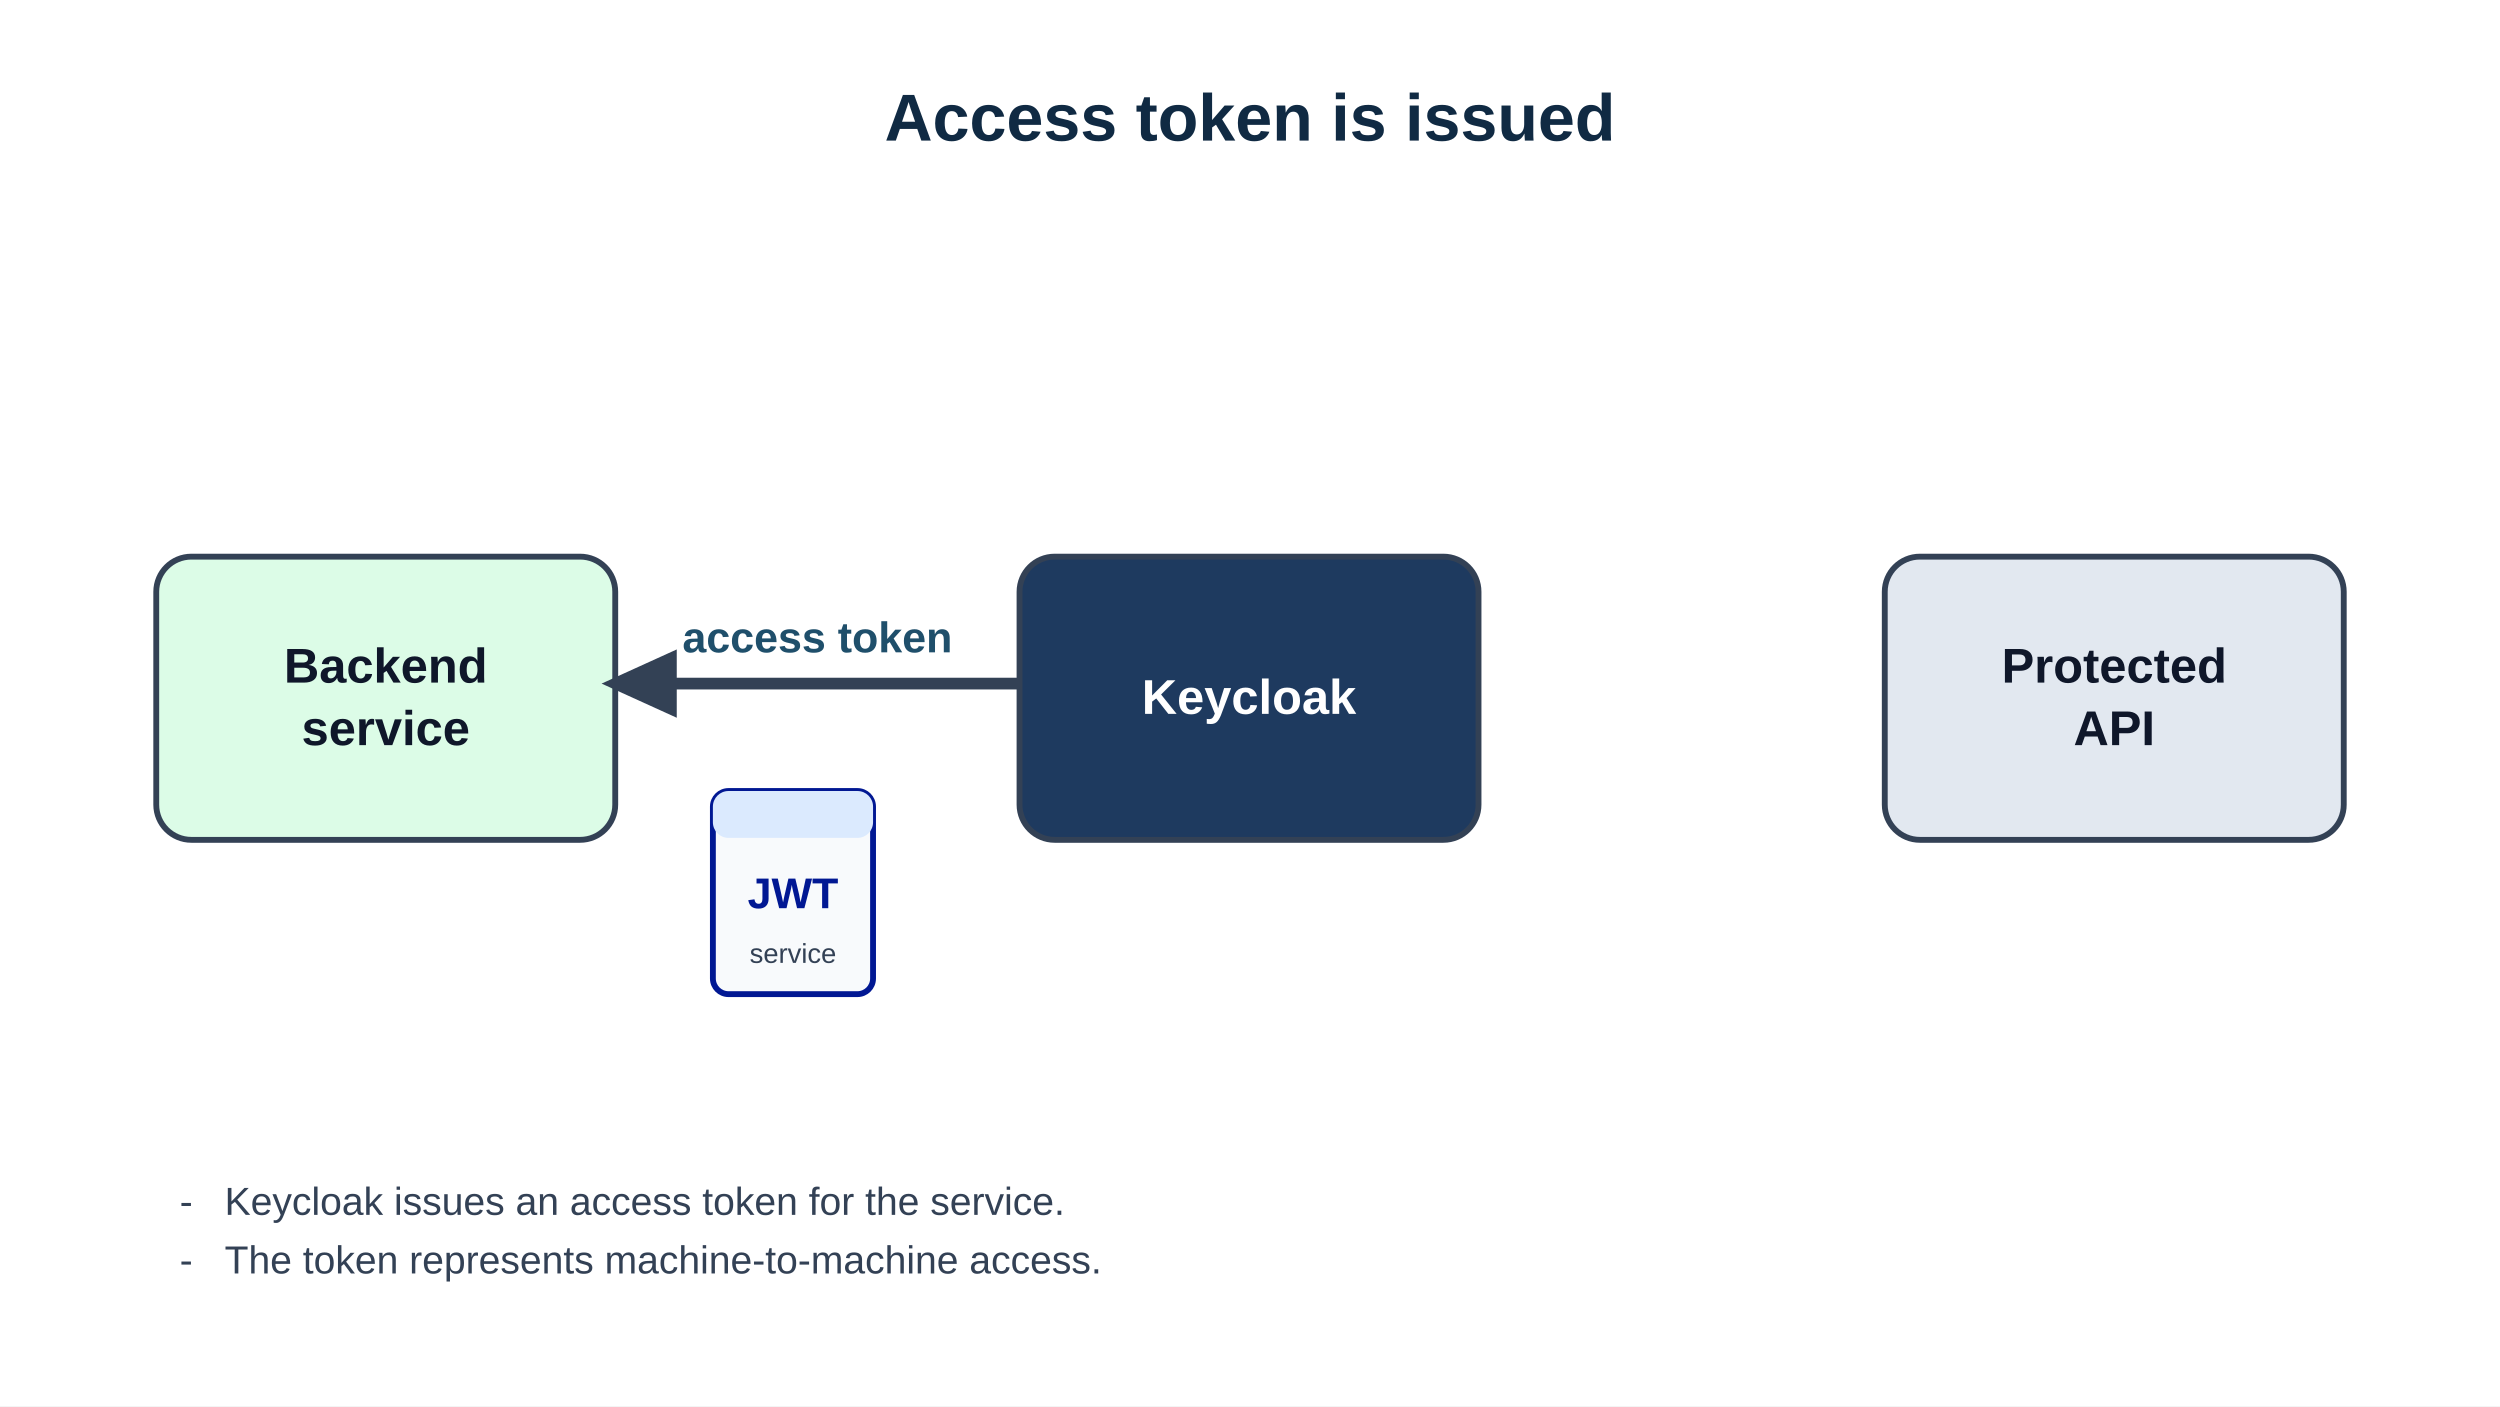
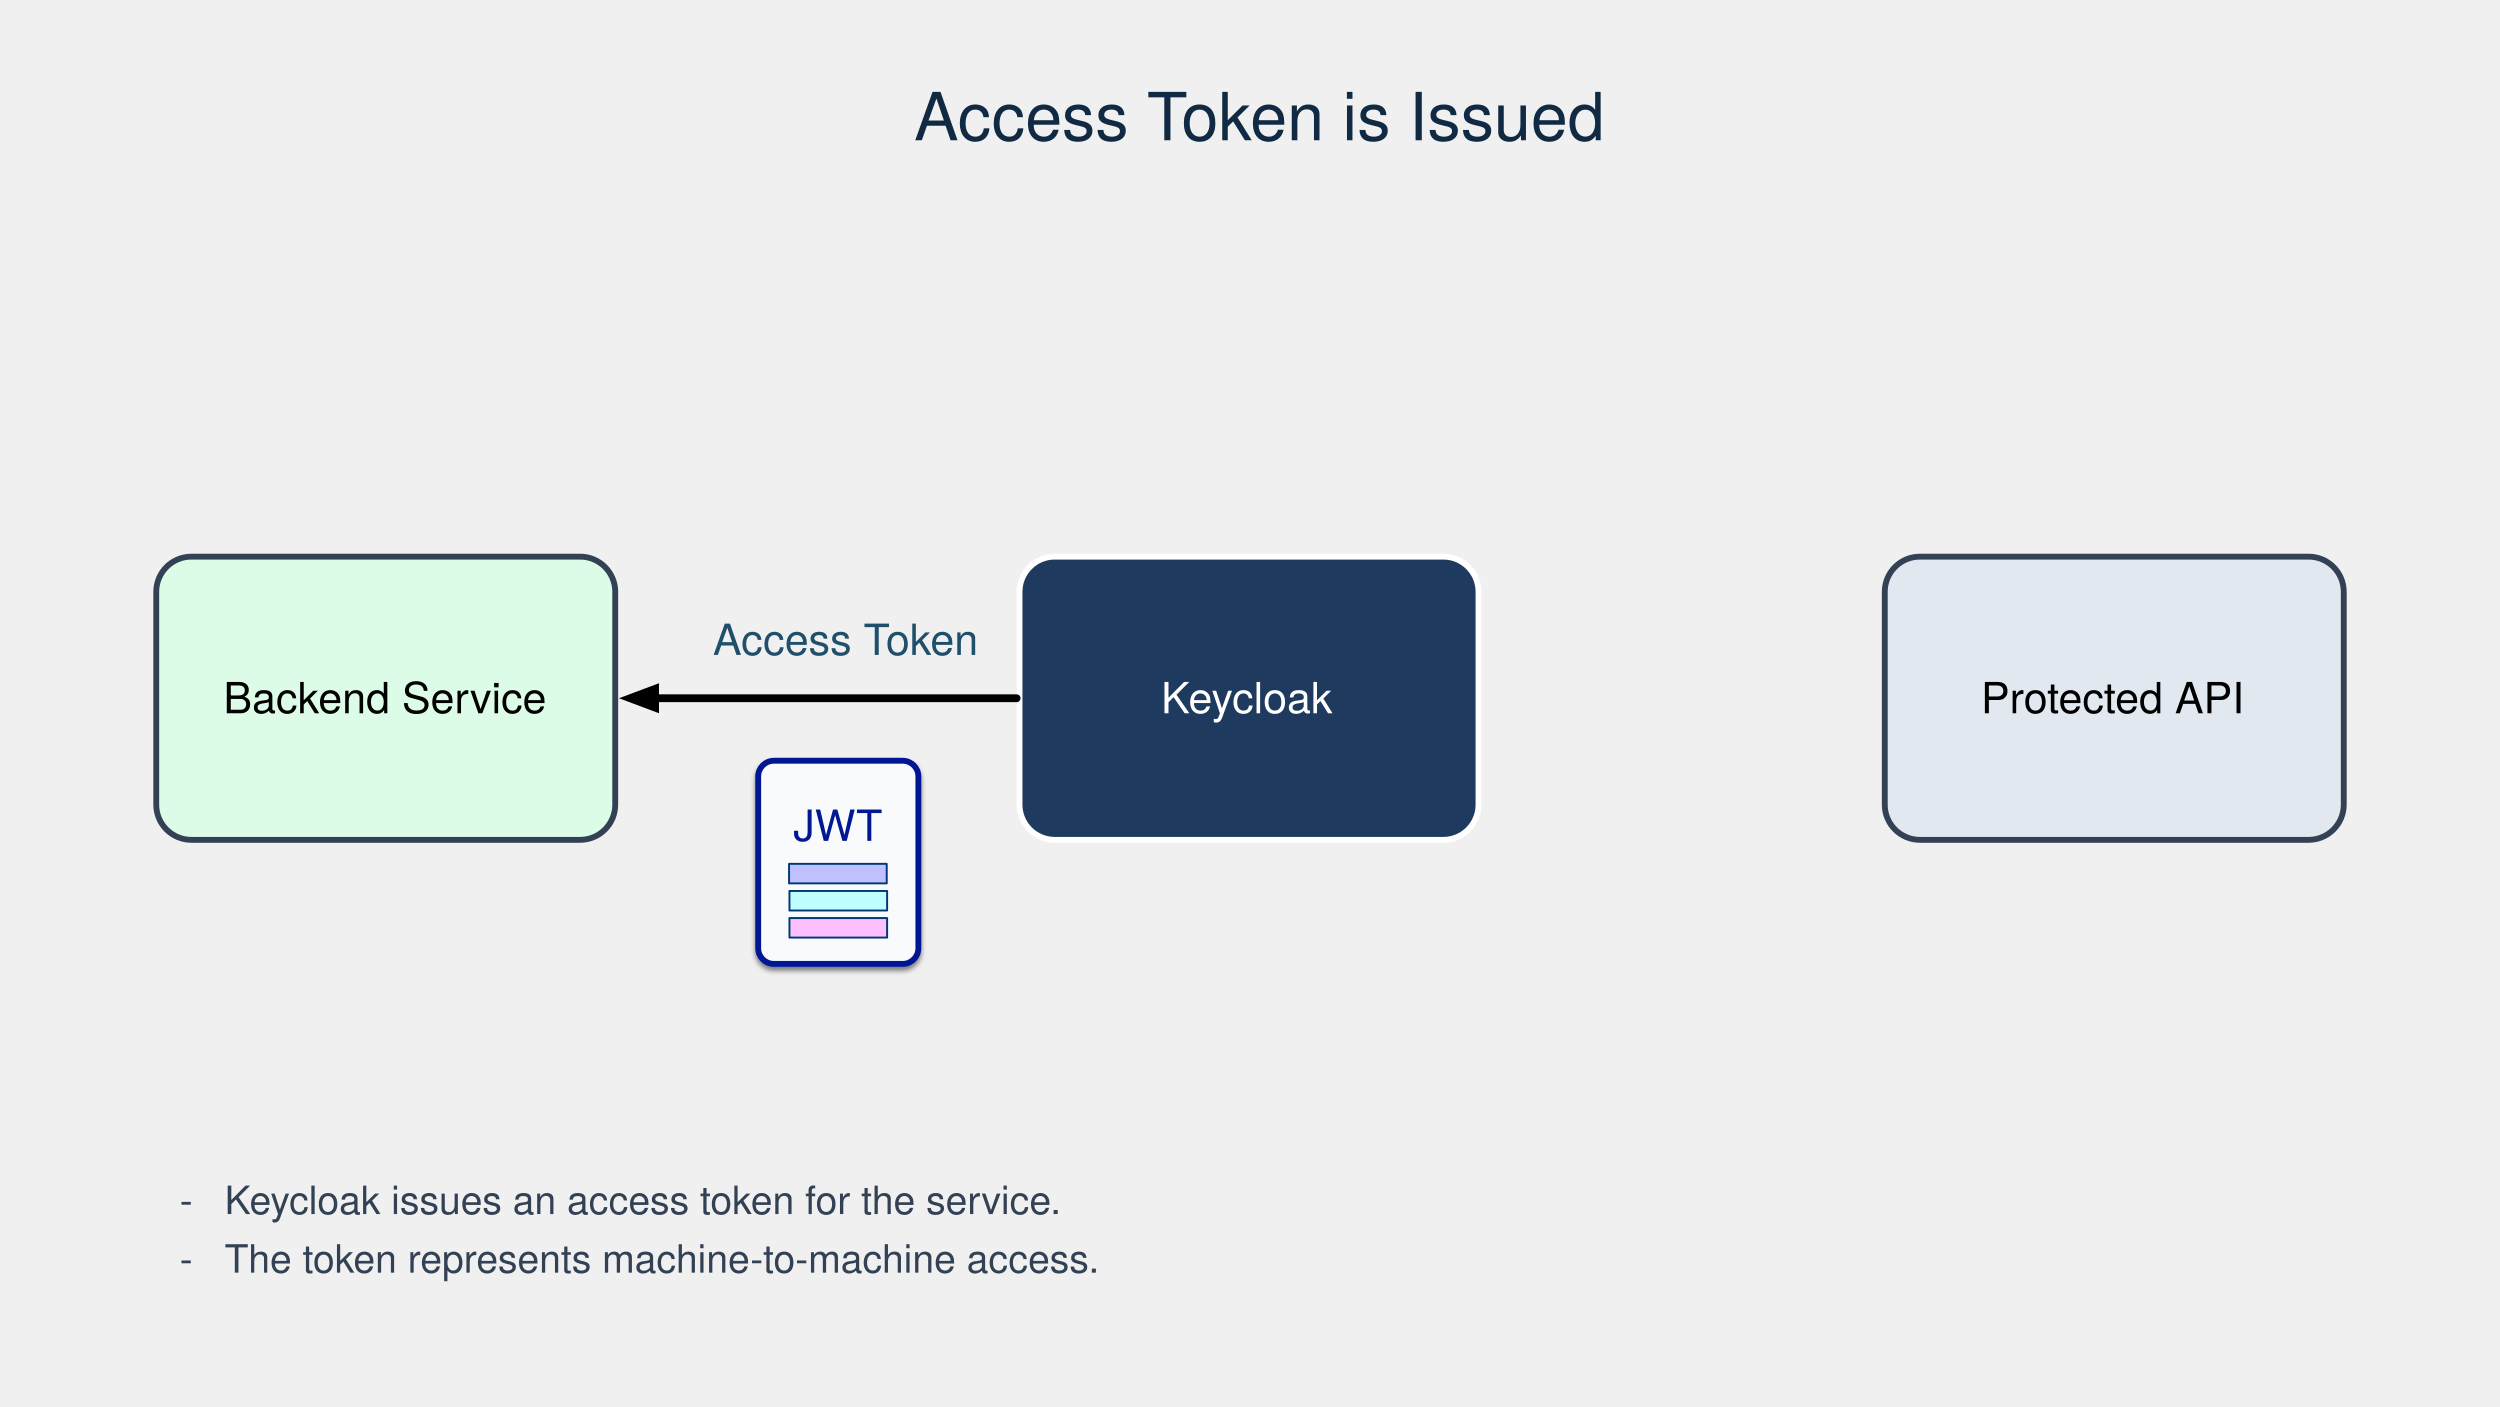
- <svg xmlns="http://www.w3.org/2000/svg" width="1280" height="720" viewBox="0 0 1280 720" role="img" aria-labelledby="title desc">
+ <svg xmlns="http://www.w3.org/2000/svg" version="1.1" viewBox="0 0 1280 720" width="1280" height="720">
  <defs>
-     <style>.bg{fill:#fff}.title{font:700 34px Arial,sans-serif;fill:#102a43}.small{font:20px Arial,sans-serif;fill:#334155}.note{font:700 22px Arial,sans-serif;fill:#1f4f6b}.warn{font:700 24px Arial,sans-serif;fill:#9a3412}.boxText{font:700 25px Arial,sans-serif;fill:#0f172a}.boxTextLight{font:700 25px Arial,sans-serif;fill:#fff}.actor{stroke:#334155;stroke-width:3}.browser{fill:#dbeafe}.app{fill:#5d87a1}.kc{fill:#1e3a5f}.api{fill:#e2e8f0}.service{fill:#dcfce7}.device{fill:#fef3c7}.danger{fill:#fff7ed}.arrow{stroke:#334155;stroke-width:6;fill:none;marker-end:url(#arrow)}.muted{stroke:#94a3b8;stroke-width:5;fill:none;stroke-dasharray:11 8;marker-end:url(#mutedArrow)}.bad{stroke:#b45309;stroke-width:6;fill:none;marker-end:url(#badArrow)}.token{fill:#f8fafc;stroke:#011893;stroke-width:3}.tokenTop{fill:#dbeafe}.refresh{fill:#dcfce7;stroke:#15803d;stroke-width:3}.code{fill:#fef3c7;stroke:#a16207;stroke-width:3}.xml{fill:#fff7ed;stroke:#9a3412;stroke-width:3}.key{fill:#b8c0cc;stroke:#475569;stroke-width:3}.cache{fill:#eef2ff;stroke:#4338ca;stroke-width:3}.lock{fill:#b8c0cc;stroke:#475569;stroke-width:3}.session{fill:#ecfccb;stroke:#4d7c0f;stroke-width:3}</style>
-     <marker id="arrow" viewBox="0 0 12 12" refX="9" refY="6" markerWidth="7" markerHeight="7" orient="auto-start-reverse">
-       <path d="M0 1L11 6L0 11Z" fill="#334155" />
+     <marker orient="auto" overflow="visible" markerUnits="strokeWidth" id="FilledArrow_Marker" stroke-linejoin="miter" stroke-miterlimit="10" viewBox="-1 -3 6 6" markerWidth="6" markerHeight="6" color="black">
+       <g>
+         <path d="M 3.2 0 L 0 -1.2 L 0 1.2 Z" fill="currentColor" stroke="currentColor" stroke-width="1" />
+       </g>
    </marker>
-     <marker id="mutedArrow" viewBox="0 0 12 12" refX="9" refY="6" markerWidth="7" markerHeight="7" orient="auto-start-reverse">
-       <path d="M0 1L11 6L0 11Z" fill="#94a3b8" />
-     </marker>
-     <marker id="badArrow" viewBox="0 0 12 12" refX="9" refY="6" markerWidth="7" markerHeight="7" orient="auto-start-reverse">
-       <path d="M0 1L11 6L0 11Z" fill="#b45309" />
-     </marker>
+     <filter id="Shadow" filterUnits="userSpaceOnUse" x="-128" y="-72">
+       <feGaussianBlur in="SourceAlpha" result="blur" stdDeviation="1.308" />
+       <feOffset in="blur" result="offset" dx="0" dy="2" />
+       <feFlood flood-color="black" flood-opacity=".5" result="flood" />
+       <feComposite in="flood" in2="offset" operator="in" result="color" />
+       <feMerge>
+         <feMergeNode in="color" />
+         <feMergeNode in="SourceGraphic" />
+       </feMerge>
+     </filter>
  </defs>
-   <rect width="1280" height="720" class="bg" />
-   <text x="640" y="72" text-anchor="middle" class="title">Access token is issued</text>
-   <rect x="80" y="285" width="235" height="145" rx="18" class="actor service" />
-   <text x="197.5" y="349.5" text-anchor="middle" class="boxText">Backend</text>
-   <text x="197.5" y="381.5" text-anchor="middle" class="boxText">service</text>
-   <rect x="522" y="285" width="235" height="145" rx="18" class="actor kc" />
-   <text x="639.5" y="365.5" text-anchor="middle" class="boxTextLight">Keycloak</text>
-   <rect x="965" y="285" width="235" height="145" rx="18" class="actor api" />
-   <text x="1082.5" y="349.5" text-anchor="middle" class="boxText">Protected</text>
-   <text x="1082.5" y="381.5" text-anchor="middle" class="boxText">API</text>
-   <path d="M522 350L315 350" class="arrow" />
-   <text x="418.5" y="334.0" text-anchor="middle" class="note">access token</text>
-   <g transform="translate(365 405)">
-     <rect width="82" height="104" rx="8" class="token" />
-     <rect width="82" height="24" rx="8" class="tokenTop" />
-     <text x="41" y="60" text-anchor="middle" font-family="Arial,sans-serif" font-size="22" font-weight="700" fill="#011893">JWT</text>
-     <text x="41" y="88" text-anchor="middle" font-family="Arial,sans-serif" font-size="14" fill="#334155">service</text>
+   <g id="03-token-issued" fill-opacity="1" stroke="none" fill="none" stroke-opacity="1" stroke-dasharray="none">
+     <g id="03-token-issued_Layer_1">
+       <g id="Graphic_21">
+         <text transform="translate(468.0327 38.8193)" fill="#102a43">
+           <tspan font-family="Helvetica" font-size="34" fill="#102a43" x="0" y="33" xml:space="preserve">Access Token is Issued</tspan>
+         </text>
+       </g>
+       <g id="Graphic_20">
+         <path d="M 98 285 L 297 285 C 306.941 285 315 293.059 315 303 L 315 412 C 315 421.941 306.941 430 297 430 L 98 430 C 88.059 430 80 421.941 80 412 L 80 303 C 80 293.059 88.059 285 98 285 Z" fill="#dcfce7" />
+         <path d="M 98 285 L 297 285 C 306.941 285 315 293.059 315 303 L 315 412 C 315 421.941 306.941 430 297 430 L 98 430 C 88.059 430 80 421.941 80 412 L 80 303 C 80 293.059 88.059 285 98 285 Z" stroke="#334155" stroke-linecap="butt" stroke-linejoin="round" stroke-width="3" />
+         <text transform="translate(85 344.192)" fill="black">
+           <tspan font-family="Helvetica Neue" font-size="22" fill="black" x="29.384" y="21" xml:space="preserve">Backend Service</tspan>
+         </text>
+       </g>
+       <g id="Graphic_17">
+         <path d="M 540 285 L 739 285 C 748.941 285 757 293.059 757 303 L 757 412 C 757 421.941 748.941 430 739 430 L 540 430 C 530.059 430 522 421.941 522 412 L 522 303 C 522 293.059 530.059 285 540 285 Z" fill="#1e3a5f" />
+         <path d="M 540 285 L 739 285 C 748.941 285 757 293.059 757 303 L 757 412 C 757 421.941 748.941 430 739 430 L 540 430 C 530.059 430 522 421.941 522 412 L 522 303 C 522 293.059 530.059 285 540 285 Z" stroke="white" stroke-linecap="butt" stroke-linejoin="round" stroke-width="3" />
+         <text transform="translate(527 344.192)" fill="white">
+           <tspan font-family="Helvetica Neue" font-size="22" fill="white" x="67.477" y="21" xml:space="preserve">Keycloak</tspan>
+         </text>
+       </g>
+       <g id="Graphic_15">
+         <path d="M 983 285 L 1182 285 C 1191.941 285 1200 293.059 1200 303 L 1200 412 C 1200 421.941 1191.941 430 1182 430 L 983 430 C 973.059 430 965 421.941 965 412 L 965 303 C 965 293.059 973.059 285 983 285 Z" fill="#e2e8f0" />
+         <path d="M 983 285 L 1182 285 C 1191.941 285 1200 293.059 1200 303 L 1200 412 C 1200 421.941 1191.941 430 1182 430 L 983 430 C 973.059 430 965 421.941 965 412 L 965 303 C 965 293.059 973.059 285 983 285 Z" stroke="#334155" stroke-linecap="butt" stroke-linejoin="round" stroke-width="3" />
+         <text transform="translate(970 344.192)" fill="black">
+           <tspan font-family="Helvetica Neue" font-size="22" fill="black" x="44.256" y="21" xml:space="preserve">Protected API</tspan>
+         </text>
+       </g>
+       <g id="Graphic_11">
+         <text transform="translate(365 314.3152)" fill="#1f4f6b">
+           <tspan font-family="Helvetica" font-size="22" fill="#1f4f6b" x="0" y="21" xml:space="preserve">Access Token</tspan>
+         </text>
+       </g>
+       <g id="Graphic_5">
+         <text transform="translate(92 602.5996)" fill="#334155">
+           <tspan font-family="Helvetica" font-size="20" fill="#334155" x="0" y="19" xml:space="preserve">-</tspan>
+         </text>
+       </g>
+       <g id="Graphic_4">
+         <text transform="translate(115 602.5996)" fill="#334155">
+           <tspan font-family="Helvetica" font-size="20" fill="#334155" x="0" y="19" xml:space="preserve">Keycloak issues an access token for the service.</tspan>
+         </text>
+       </g>
+       <g id="Graphic_3">
+         <text transform="translate(92 632.5996)" fill="#334155">
+           <tspan font-family="Helvetica" font-size="20" fill="#334155" x="0" y="19" xml:space="preserve">-</tspan>
+         </text>
+       </g>
+       <g id="Graphic_2">
+         <text transform="translate(115 632.5996)" fill="#334155">
+           <tspan font-family="Helvetica" font-size="20" fill="#334155" x="0" y="19" xml:space="preserve">The token represents machine-to-machine access.</tspan>
+         </text>
+       </g>
+       <g id="Line_23">
+         <line x1="520.5" y1="357.5" x2="335.4" y2="357.5" marker-end="url(#FilledArrow_Marker)" stroke="black" stroke-linecap="round" stroke-linejoin="round" stroke-width="4" />
+       </g>
+       <g id="Group_35">
+         <g id="Group_6">
+           <g id="Graphic_10" filter="url(#Shadow)">
+             <path d="M 396.201 389.508 L 462.201 389.508 C 466.619 389.508 470.201 393.09 470.201 397.508 L 470.201 485.508 C 470.201 489.926 466.619 493.508 462.201 493.508 L 396.201 493.508 C 391.782 493.508 388.201 489.926 388.201 485.508 L 388.201 397.508 C 388.201 393.09 391.782 389.508 396.201 389.508 Z" fill="#f8fafc" />
+             <path d="M 396.201 389.508 L 462.201 389.508 C 466.619 389.508 470.201 393.09 470.201 397.508 L 470.201 485.508 C 470.201 489.926 466.619 493.508 462.201 493.508 L 396.201 493.508 C 391.782 493.508 388.201 489.926 388.201 485.508 L 388.201 397.508 C 388.201 393.09 391.782 389.508 396.201 389.508 Z" stroke="#011893" stroke-linecap="butt" stroke-linejoin="round" stroke-width="3" />
+           </g>
+           <g id="Graphic_8">
+             <text transform="translate(406.1699 409.5133)" fill="#011893">
+               <tspan font-family="Helvetica" font-size="22" fill="#011893" x="0" y="21" xml:space="preserve">JWT</tspan>
+             </text>
+           </g>
+         </g>
+         <g id="Graphic_29">
+           <rect x="404" y="442.291" width="50" height="10" fill="#c0c0ff" />
+           <rect x="404" y="442.291" width="50" height="10" stroke="#003776" stroke-linecap="round" stroke-linejoin="round" stroke-width="1" />
+         </g>
+         <g id="Graphic_33">
+           <rect x="404.201" y="456.169" width="50" height="10" fill="#c0ffff" />
+           <rect x="404.201" y="456.169" width="50" height="10" stroke="#003776" stroke-linecap="round" stroke-linejoin="round" stroke-width="1" />
+         </g>
+         <g id="Graphic_34">
+           <rect x="404.201" y="470.047" width="50" height="10" fill="#ffc0ff" />
+           <rect x="404.201" y="470.047" width="50" height="10" stroke="#003776" stroke-linecap="round" stroke-linejoin="round" stroke-width="1" />
+         </g>
+       </g>
+     </g>
  </g>
-   <text x="92" y="622" class="small">-</text>
-   <text x="115" y="622" class="small">Keycloak issues an access token for the service.</text>
-   <text x="92" y="652" class="small">-</text>
-   <text x="115" y="652" class="small">The token represents machine-to-machine access.</text>
</svg>
